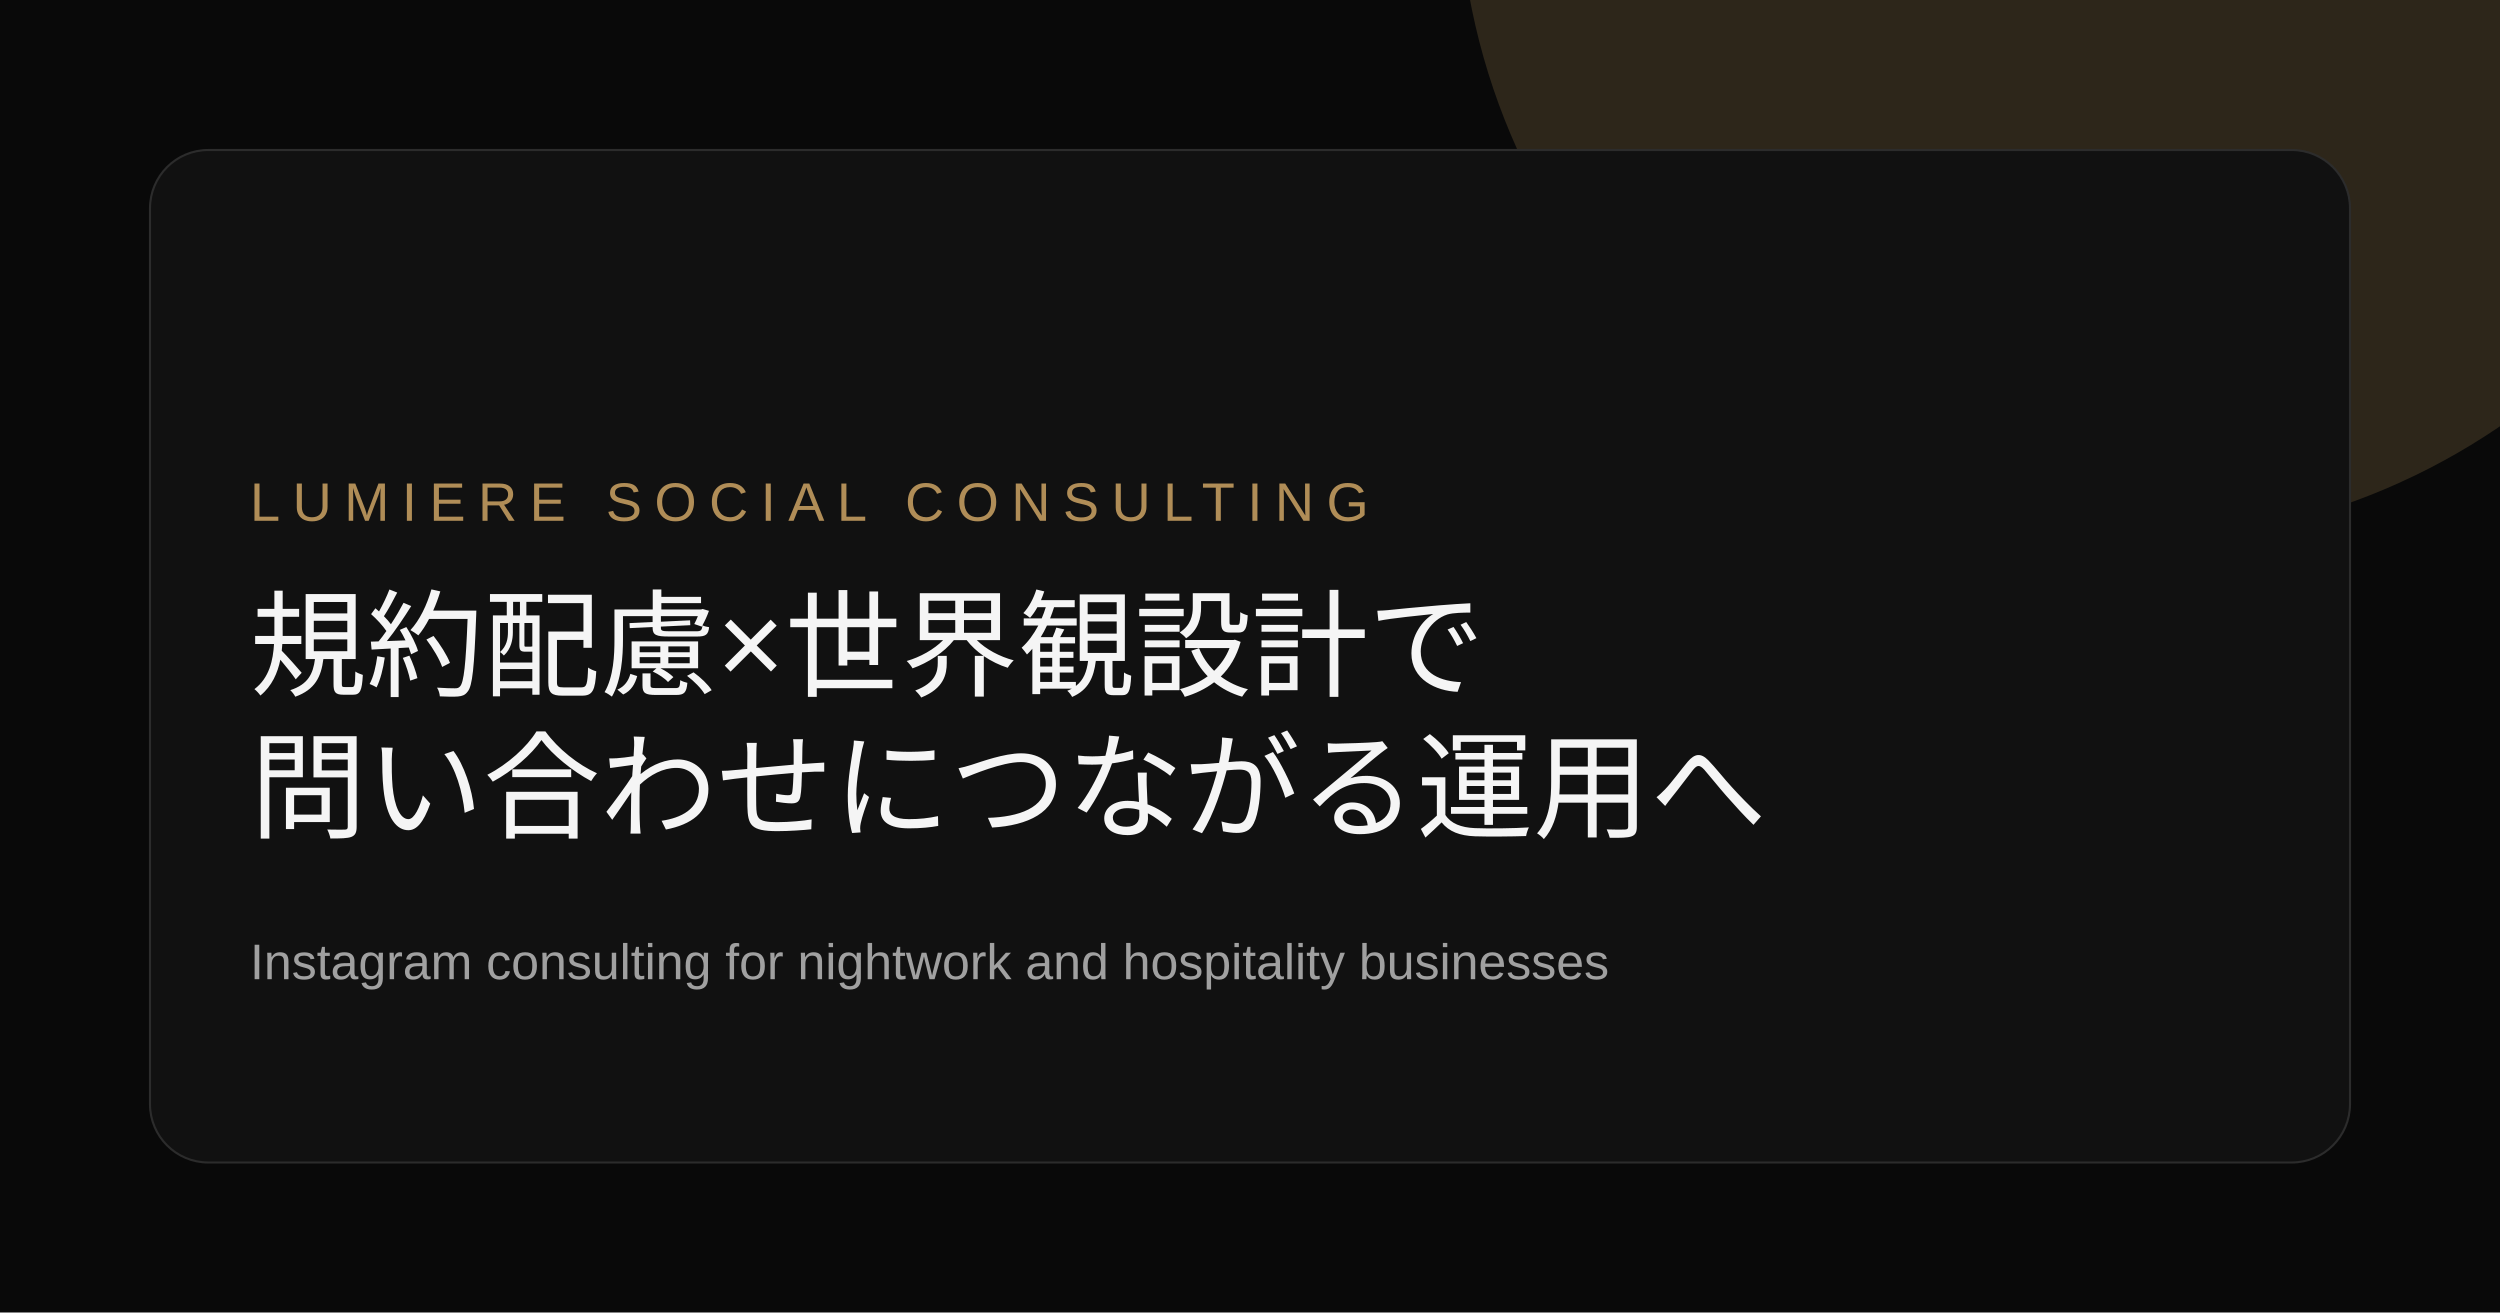
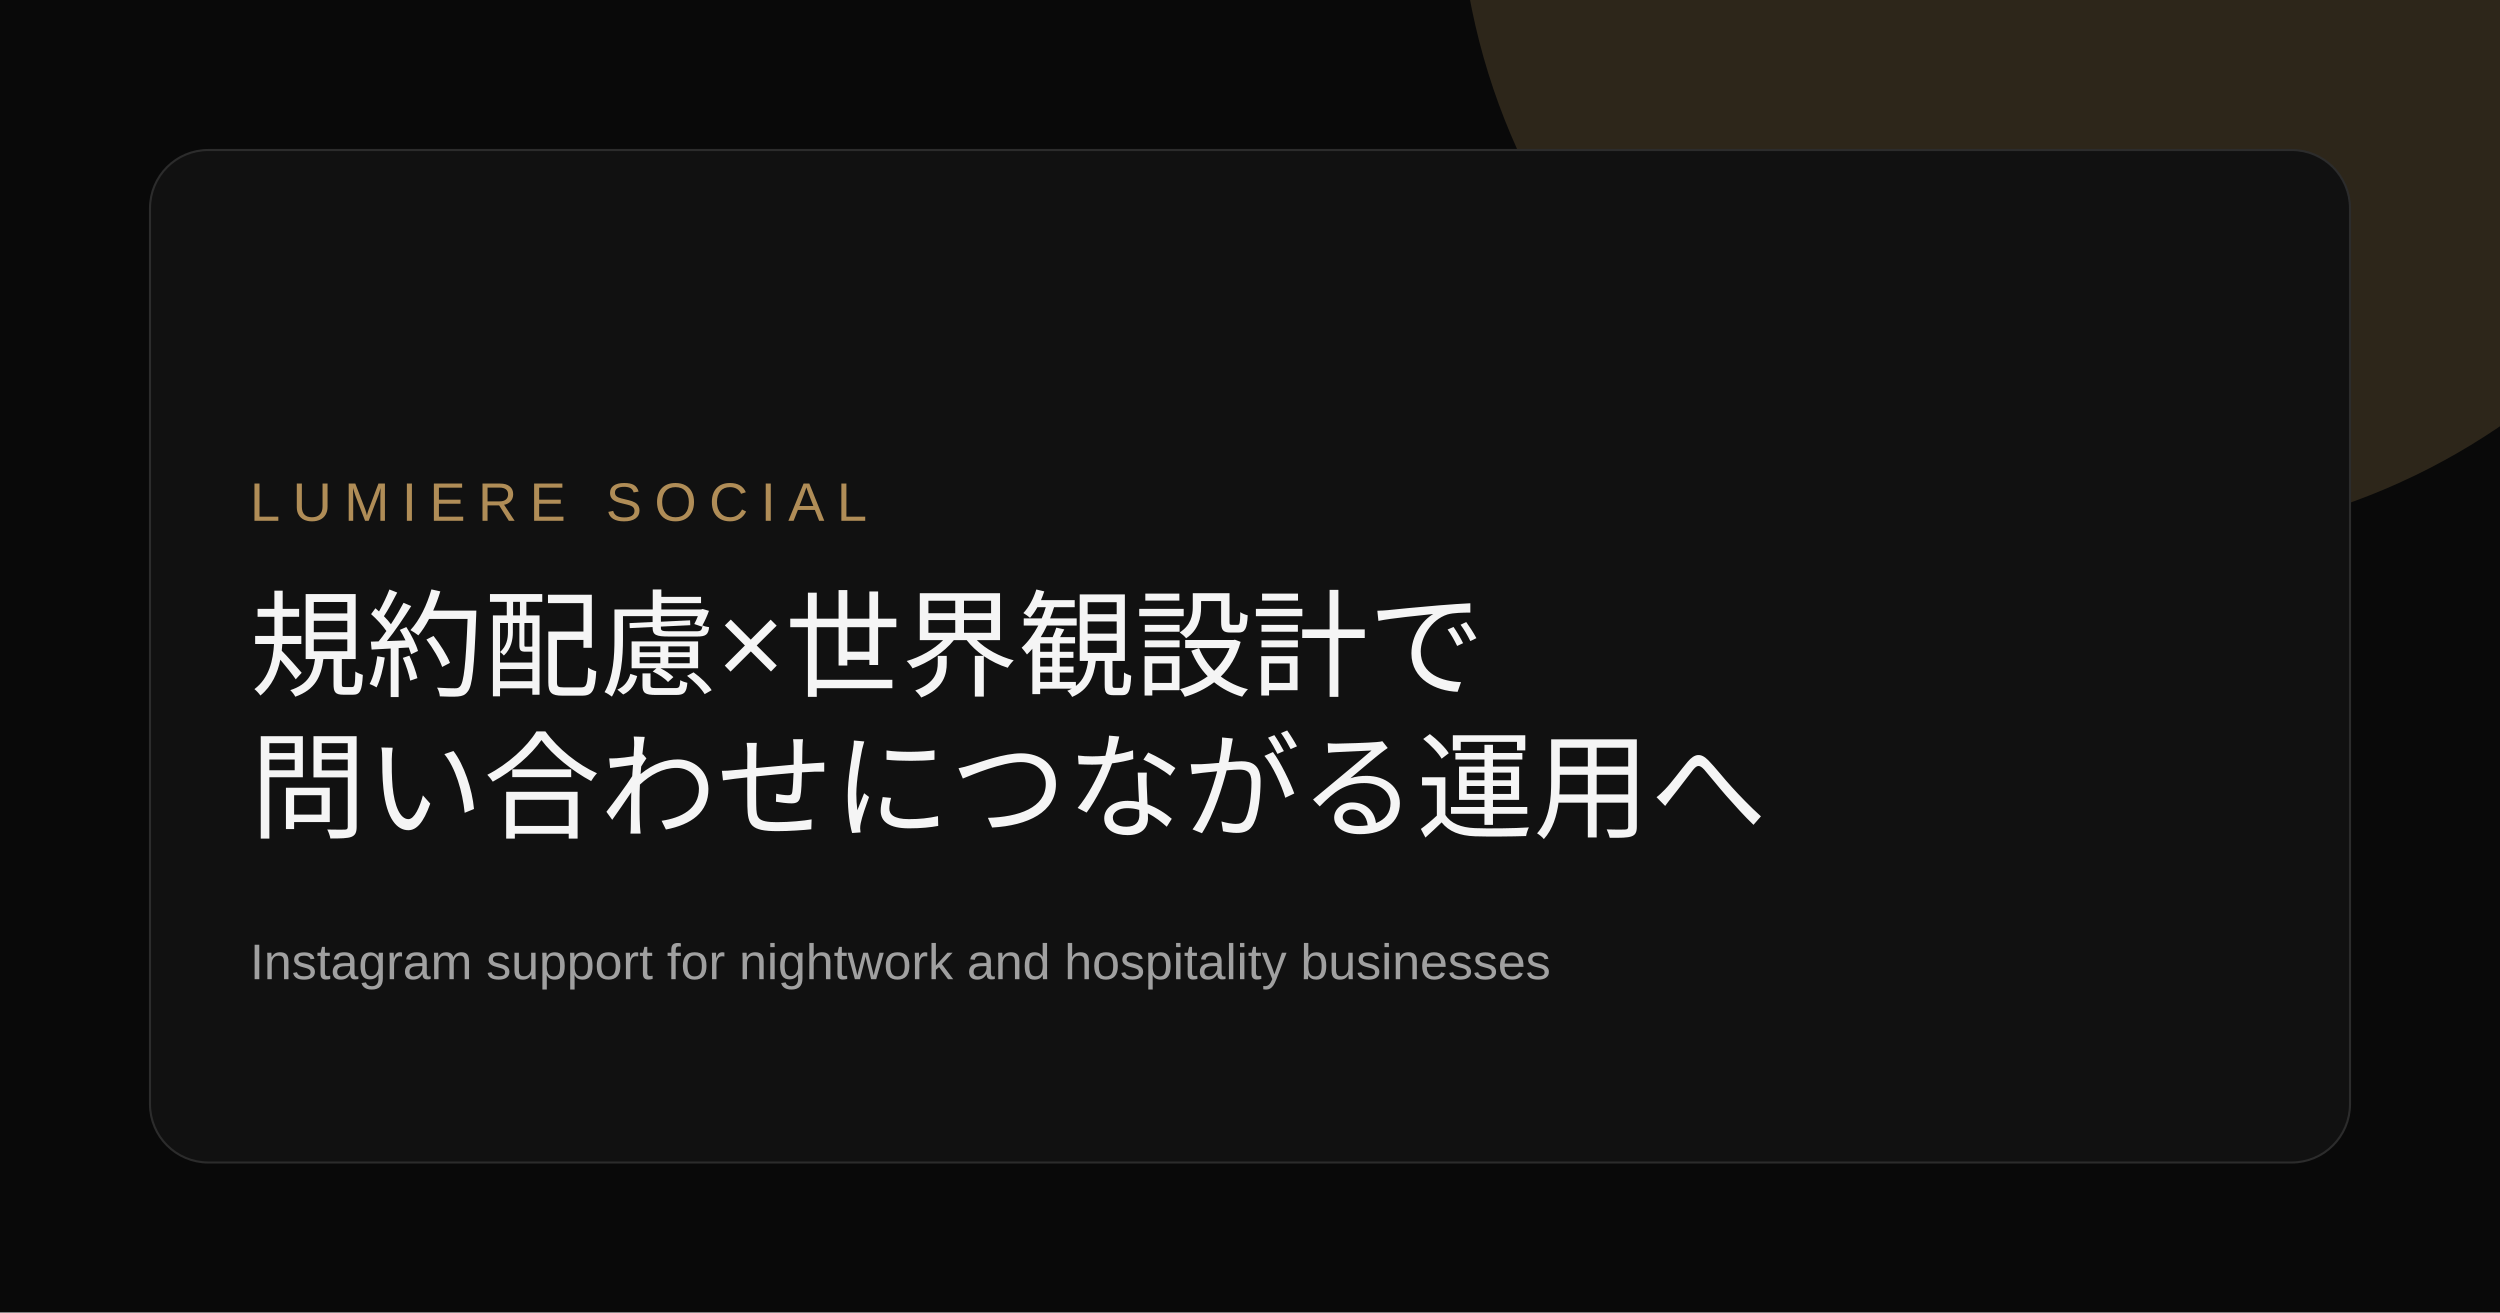
<svg xmlns="http://www.w3.org/2000/svg" width="1200" height="630" viewBox="0 0 1200 630" fill="none">
  <rect width="1200" height="630" fill="#090909" />
  <circle cx="1020" cy="-60" r="320" fill="#B08D57" fill-opacity="0.22" />
  <rect x="72" y="72" width="1056" height="486" rx="28" fill="#111111" stroke="#2C2C2C" />
-   <text x="120" y="250" fill="#B08D57" font-size="26" font-family="Arial, sans-serif" letter-spacing="6">LUMIERE SOCIAL CONSULTING</text>
+   <text x="120" y="250" fill="#B08D57" font-size="26" font-family="Arial, sans-serif" letter-spacing="6">LUMIERE SOCIAL</text>
  <text x="120" y="330" fill="#F5F5F5" font-size="56" font-family="Arial, sans-serif">規約配慮×世界観設計で</text>
  <text x="120" y="398" fill="#F5F5F5" font-size="56" font-family="Arial, sans-serif">問い合わせにつながる運用へ</text>
-   <text x="120" y="470" fill="#A0A0A0" font-size="24" font-family="Arial, sans-serif">Instagram consulting for nightwork and hospitality businesses</text>
+   <text x="120" y="470" fill="#A0A0A0" font-size="24" font-family="Arial, sans-serif">Instagram support for nightwork and hospitality businesses</text>
</svg>
